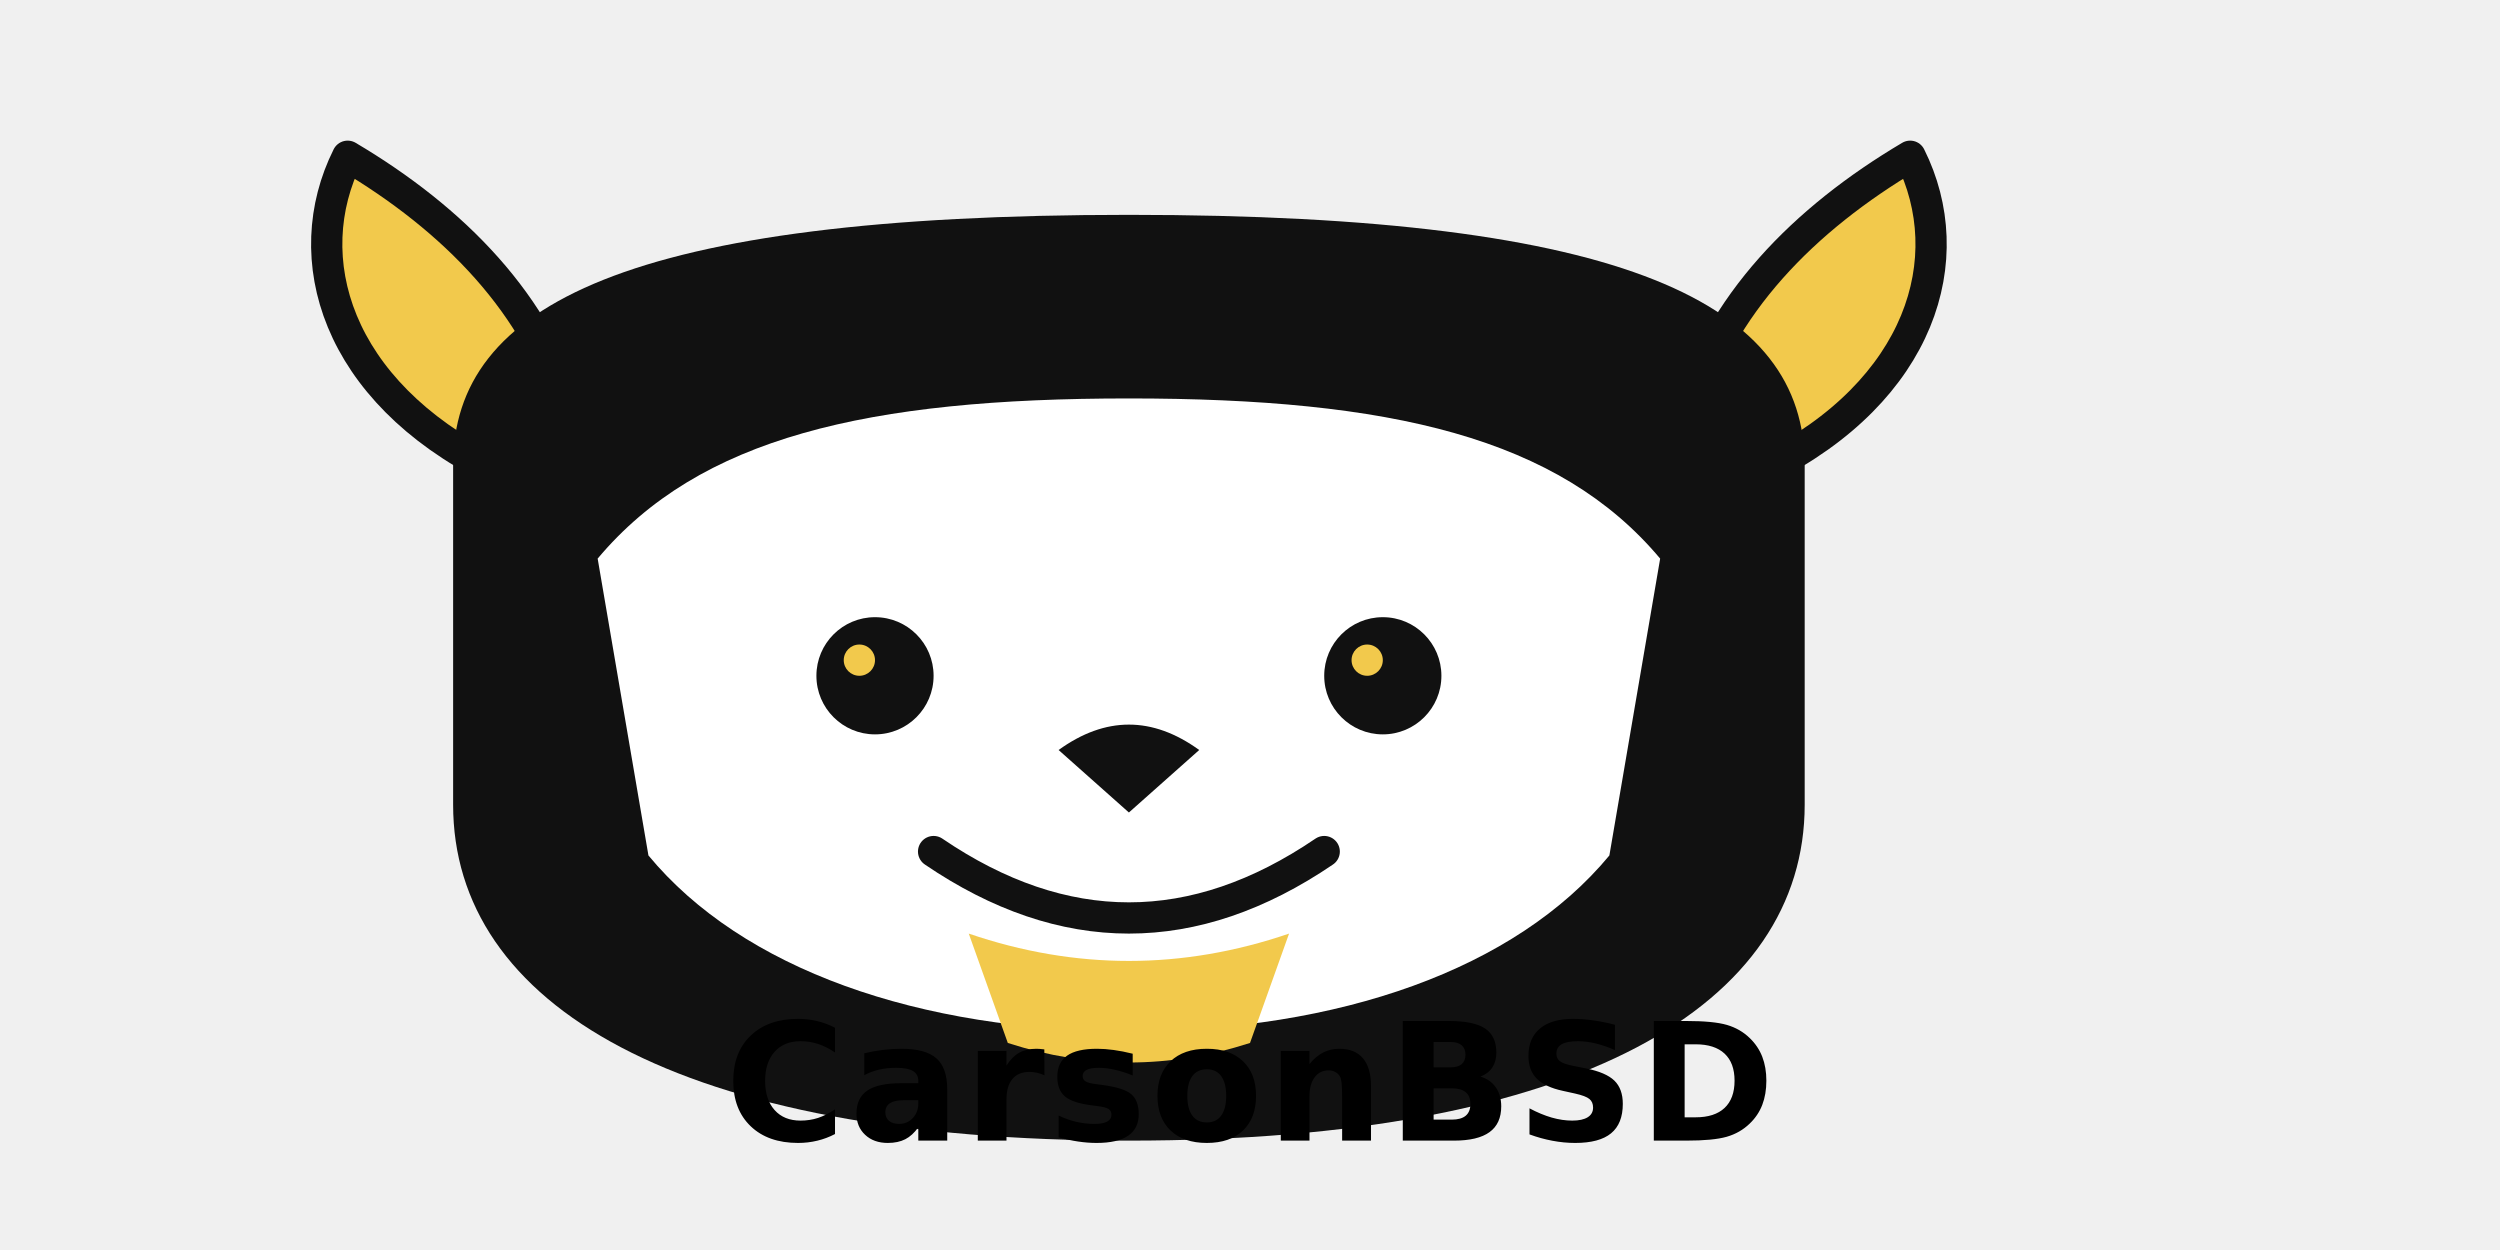
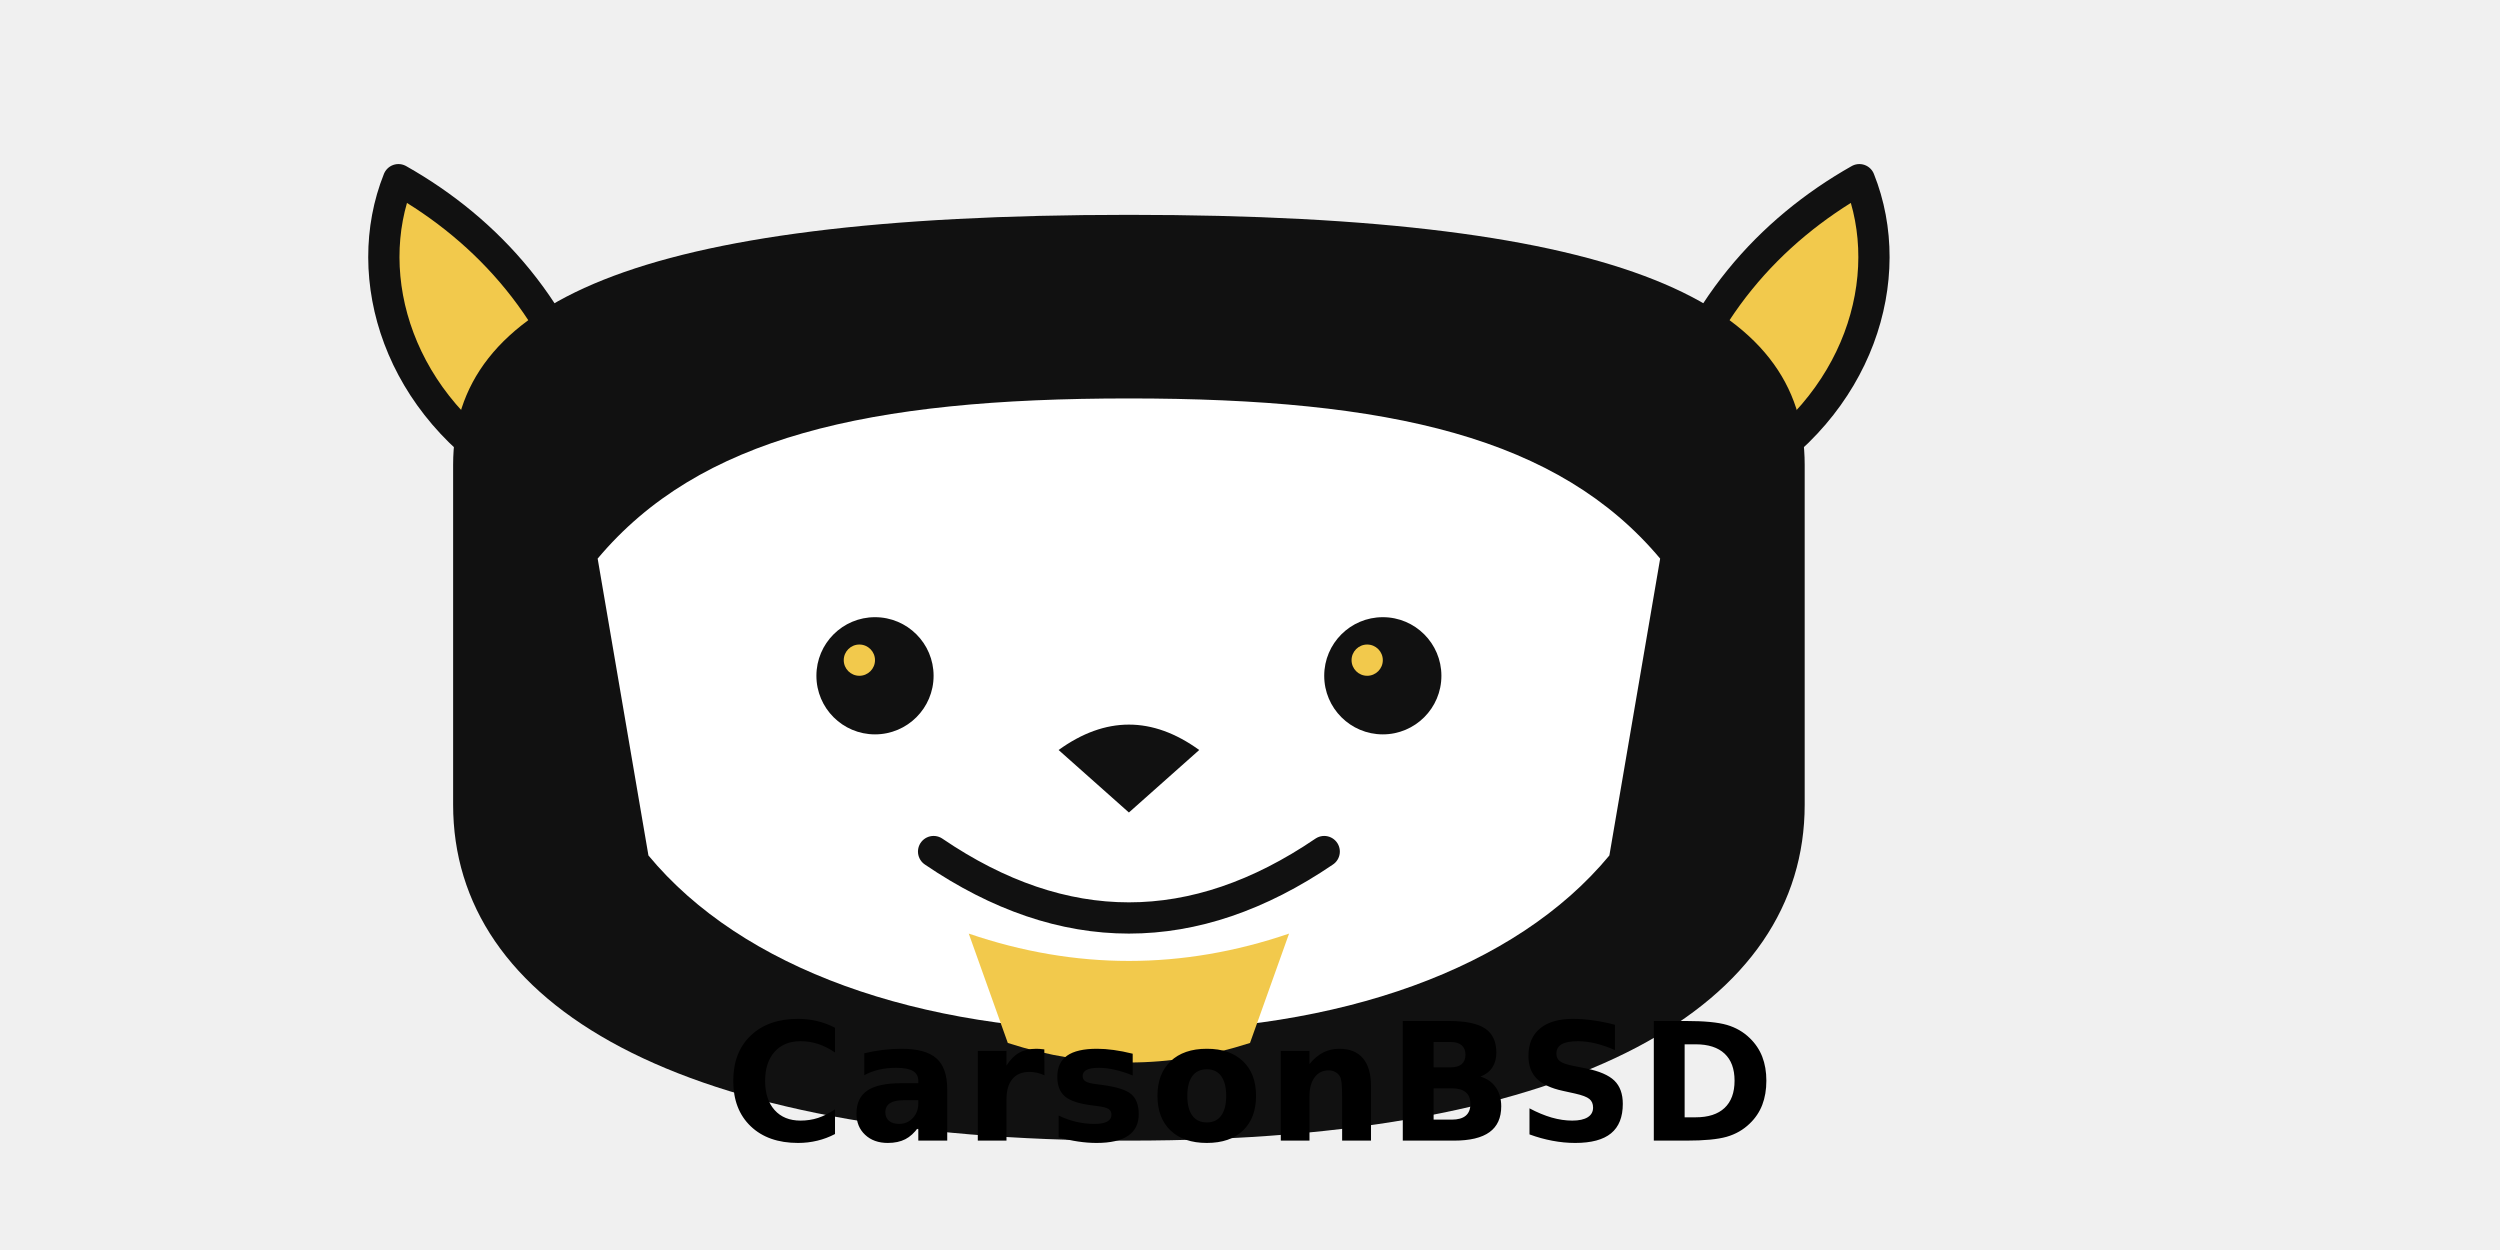
<svg xmlns="http://www.w3.org/2000/svg" viewBox="0 0 640 320" role="img" aria-labelledby="title desc">
  <rect width="640" height="320" fill="none" />
  <g transform="translate(34 28)">
-     <path d="M92 92 C52 72 42 38 55 12 C82 28 104 50 112 79 Z" fill="#f2c94c" stroke="#111" stroke-width="8" stroke-linejoin="round" />
-     <path d="M418 92 C458 72 468 38 455 12 C428 28 406 50 398 79 Z" fill="#f2c94c" stroke="#111" stroke-width="8" stroke-linejoin="round" />
+     <path d="M99 94 C68 76 58 43 68 18 C91 31 110 52 118 82 Z" fill="#f2c94c" stroke="#111" stroke-width="8" stroke-linejoin="round" />
+     <path d="M411 94 C442 76 452 43 442 18 C419 31 400 52 392 82 Z" fill="#f2c94c" stroke="#111" stroke-width="8" stroke-linejoin="round" />
    <path d="M82 91 C82 50 127 27 255 27 C383 27 428 50 428 91 L428 178 C428 229 371 264 255 264 C139 264 82 229 82 178 Z" fill="#111" />
    <path d="M119 115 C145 84 188 74 255 74 C322 74 365 84 391 115 L378 191 C354 220 309 236 255 236 C201 236 156 220 132 191 Z" fill="#fff" />
    <circle cx="190" cy="145" r="15" fill="#111" />
    <circle cx="320" cy="145" r="15" fill="#111" />
    <circle cx="186" cy="141" r="4" fill="#f2c94c" />
    <circle cx="316" cy="141" r="4" fill="#f2c94c" />
    <path d="M237 164 Q255 151 273 164 L255 180 Z" fill="#111" />
    <path d="M205 190 Q255 224 305 190" fill="none" stroke="#111" stroke-width="8" stroke-linecap="round" />
    <path d="M214 211 Q255 225 296 211 L286 239 Q255 249 224 239 Z" fill="#f2c94c" />
  </g>
  <text x="320" y="292" text-anchor="middle" font-family="DejaVu Sans, Arial, sans-serif" font-size="42" font-weight="700" letter-spacing="1">CarsonBSD</text>
</svg>
